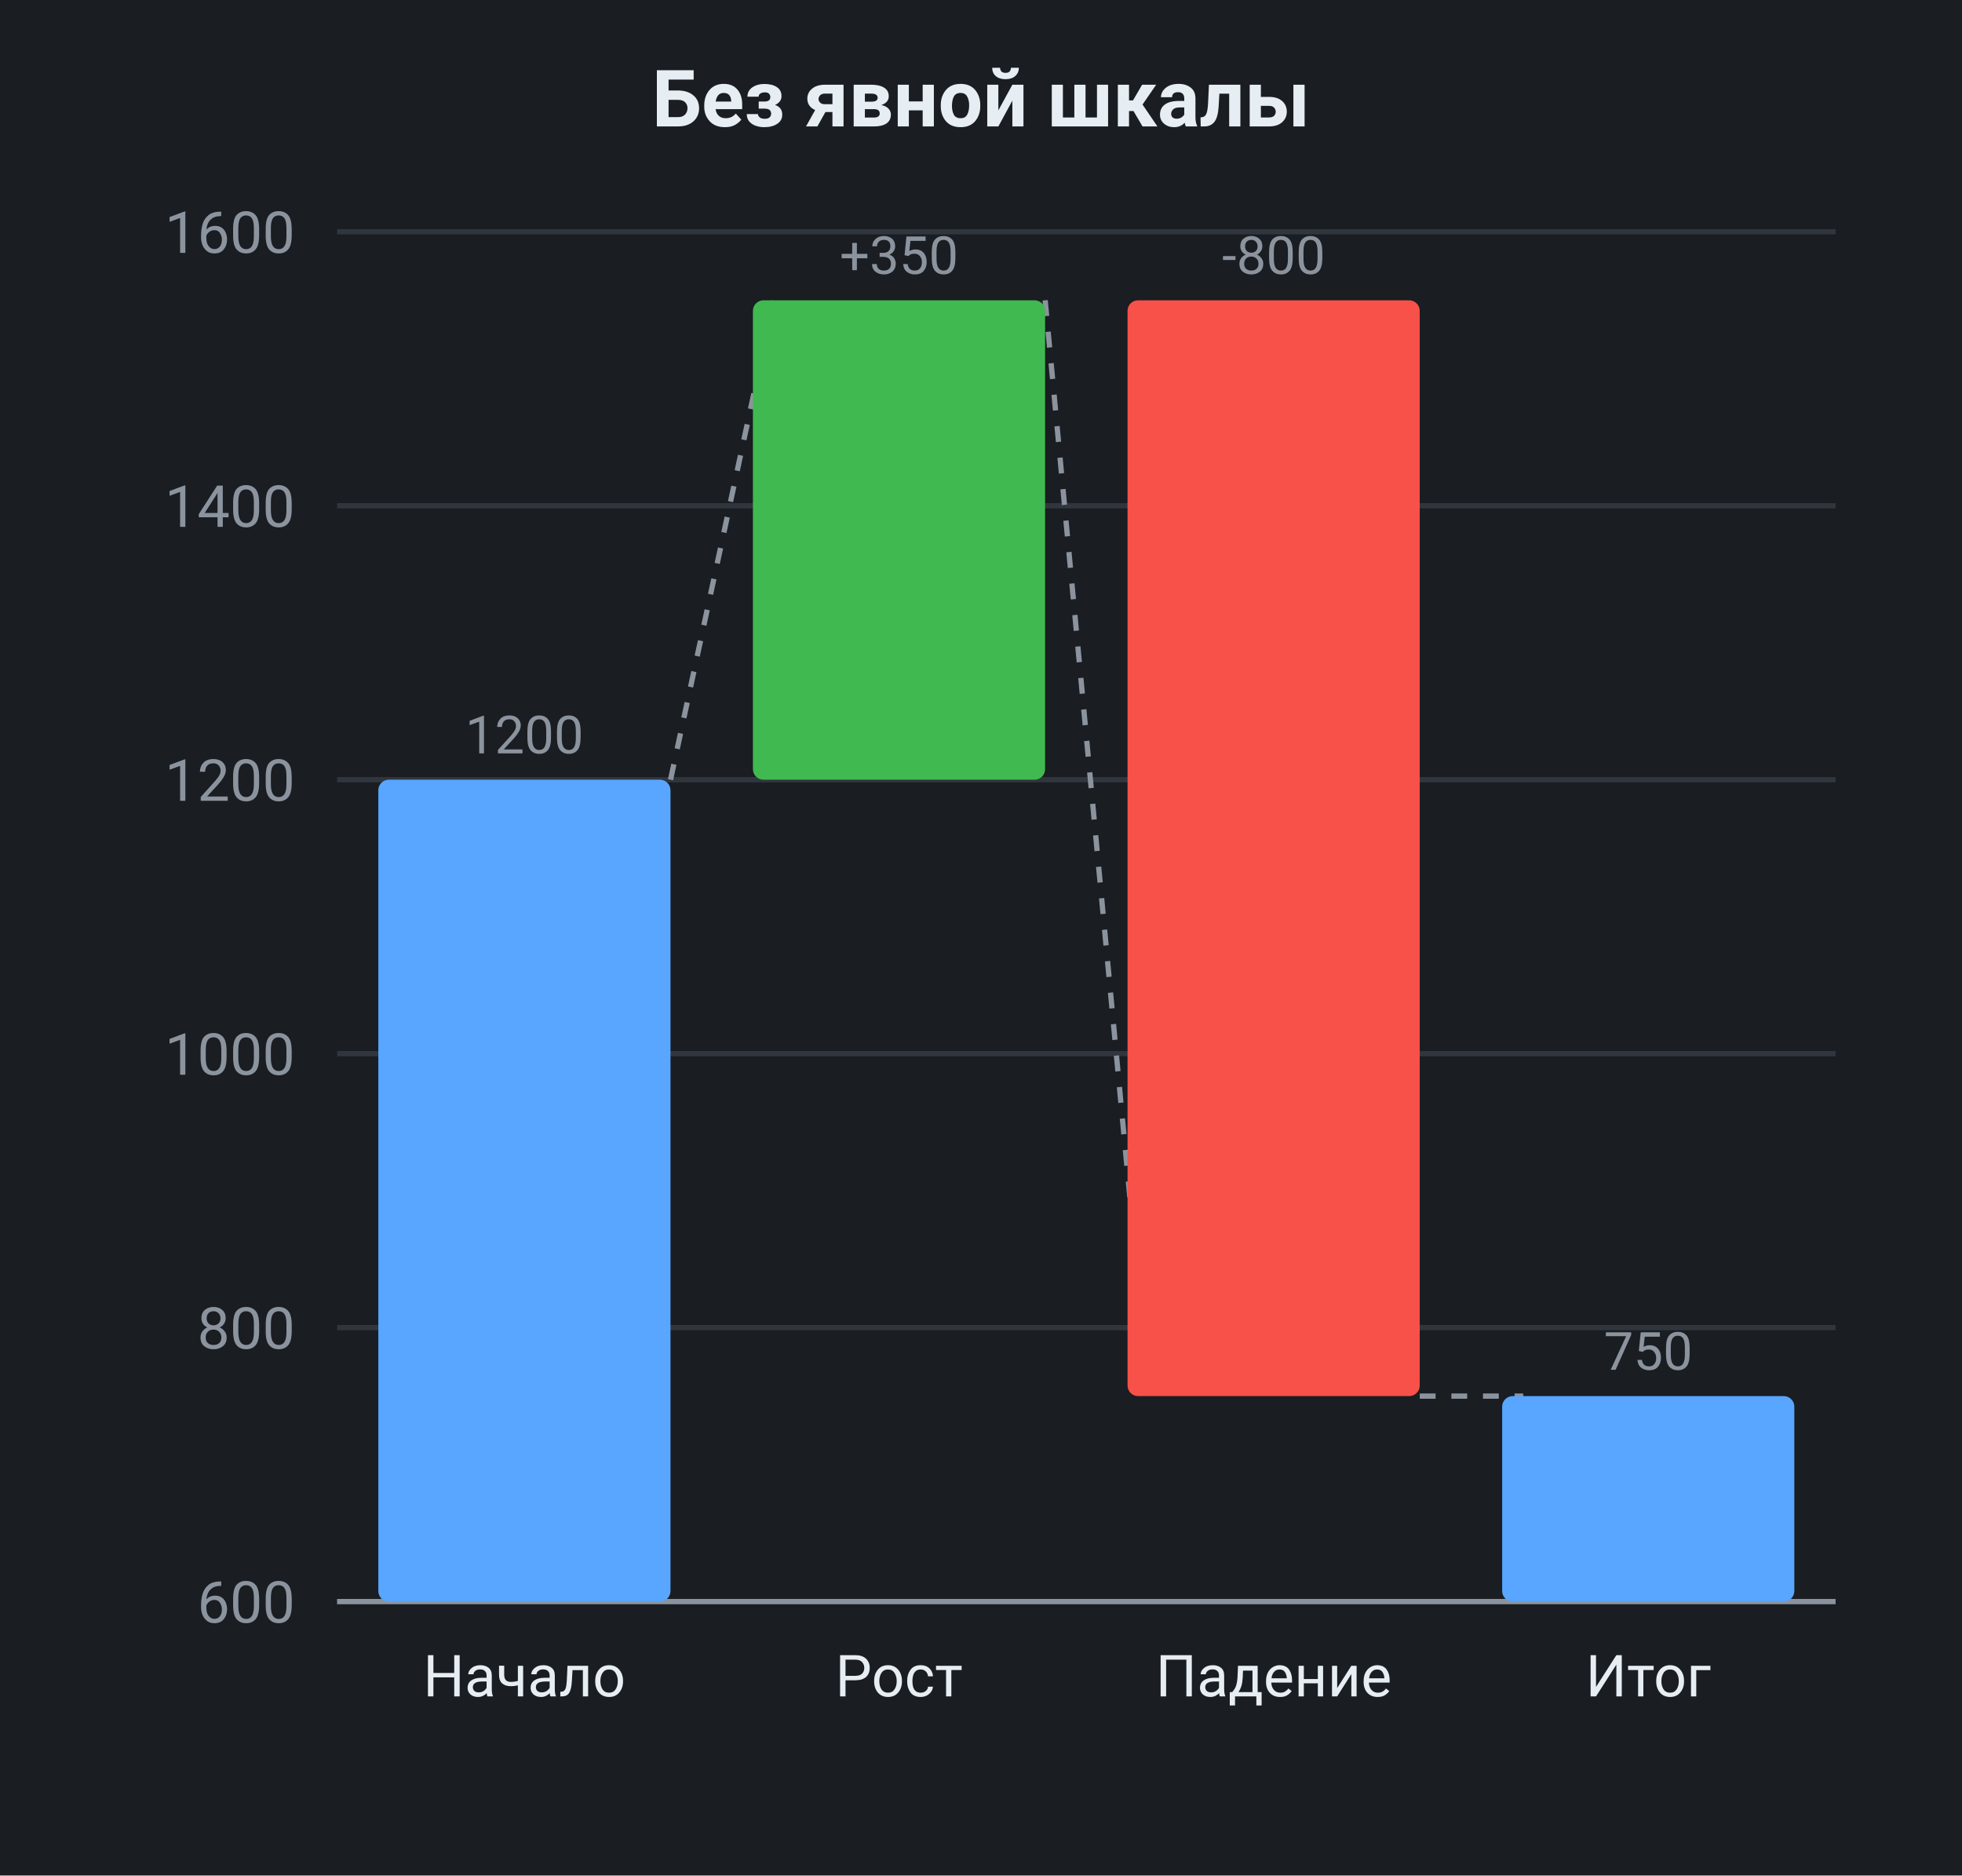
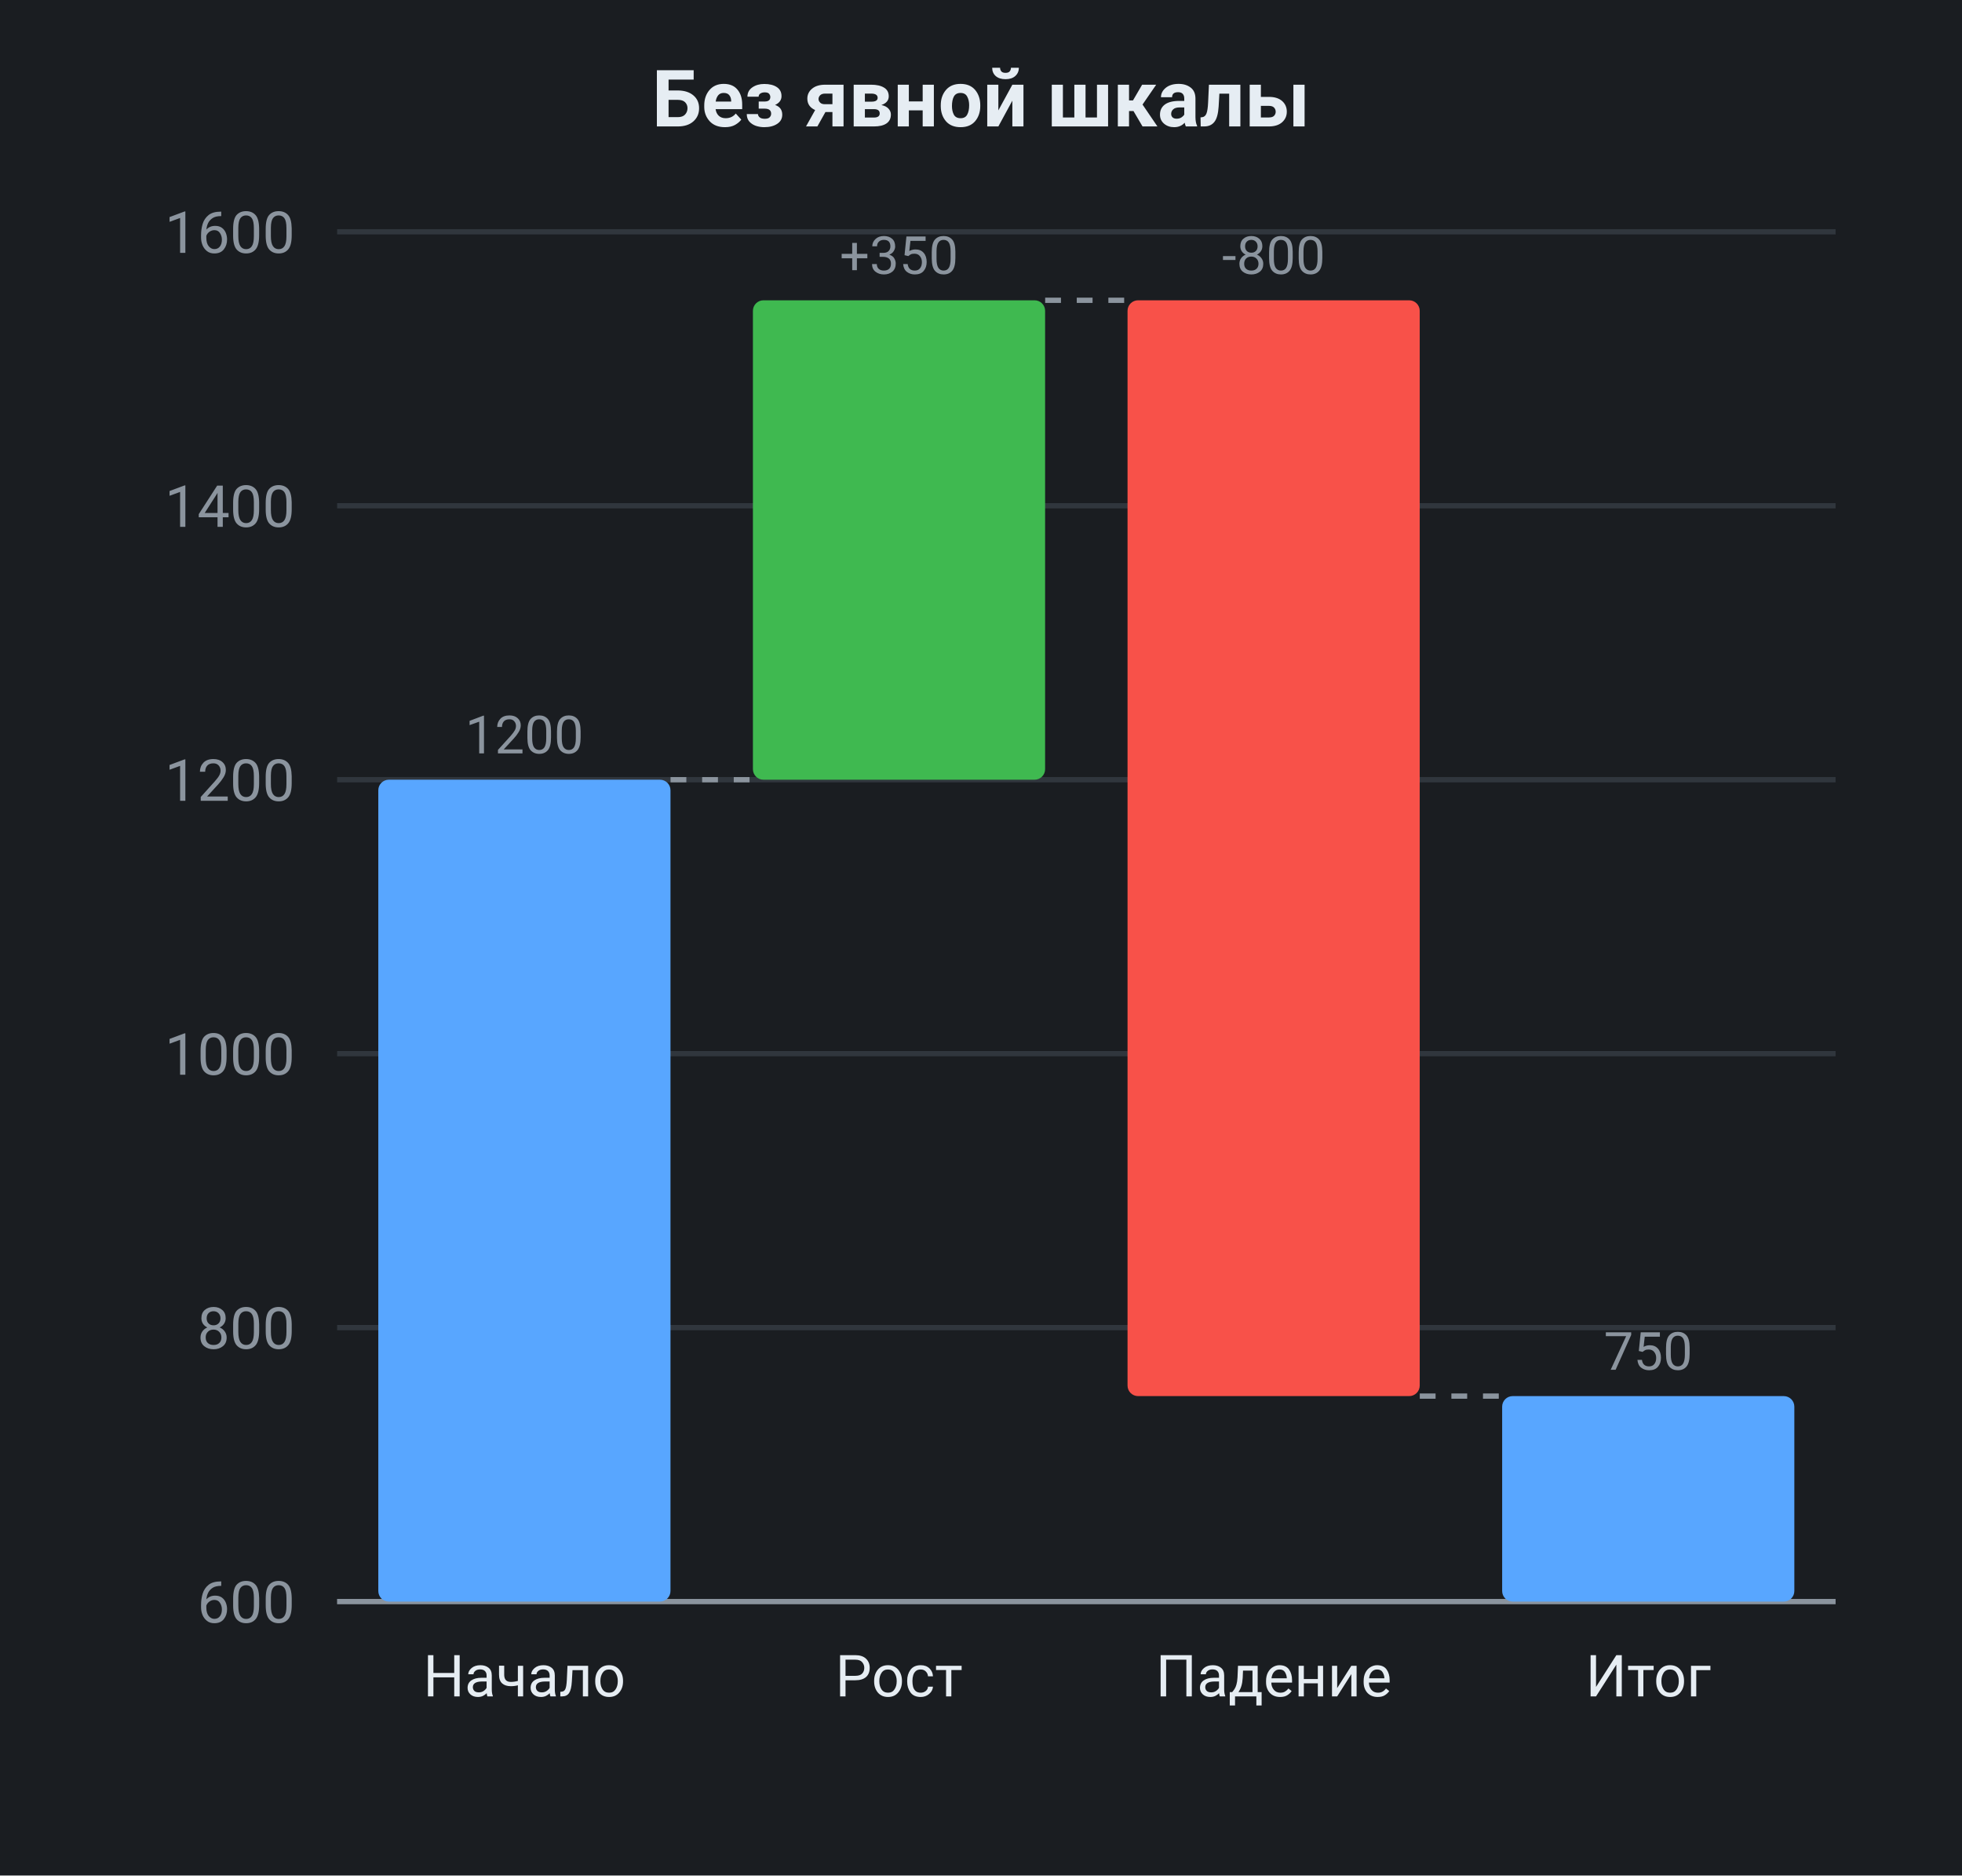
<svg xmlns="http://www.w3.org/2000/svg" viewBox="0 0 372.48 356" width="372.48" height="356" role="img" font-family="system-ui, -apple-system, &quot;Segoe UI&quot;, Roboto, sans-serif">
  <rect x="0" y="0" width="372.48" height="356" fill="#1a1d21" />
  <text x="186.24" y="24" fill="#e6edf3" font-size="15" text-anchor="middle" font-weight="600">Без явной шкалы</text>
  <line x1="64" y1="304" x2="348.48" y2="304" stroke="#30363d" stroke-width="1" />
  <text x="56" y="308" fill="#8b949e" font-size="11" text-anchor="end">600</text>
  <line x1="64" y1="252" x2="348.48" y2="252" stroke="#30363d" stroke-width="1" />
  <text x="56" y="256" fill="#8b949e" font-size="11" text-anchor="end">800</text>
  <line x1="64" y1="200" x2="348.48" y2="200" stroke="#30363d" stroke-width="1" />
  <text x="56" y="204" fill="#8b949e" font-size="11" text-anchor="end">1000</text>
  <line x1="64" y1="148" x2="348.48" y2="148" stroke="#30363d" stroke-width="1" />
  <text x="56" y="152" fill="#8b949e" font-size="11" text-anchor="end">1200</text>
  <line x1="64" y1="96" x2="348.48" y2="96" stroke="#30363d" stroke-width="1" />
  <text x="56" y="100" fill="#8b949e" font-size="11" text-anchor="end">1400</text>
  <line x1="64" y1="44" x2="348.48" y2="44" stroke="#30363d" stroke-width="1" />
  <text x="56" y="48" fill="#8b949e" font-size="11" text-anchor="end">1600</text>
  <line x1="64" y1="304" x2="348.48" y2="304" stroke="#8b949e" stroke-width="1" />
-   <line x1="127.3" y1="148" x2="146.94" y2="57" stroke="#8b949e" stroke-width="1" stroke-dasharray="3 3" data-connector="1" />
-   <line x1="198.42" y1="57" x2="218.06" y2="265" stroke="#8b949e" stroke-width="1" stroke-dasharray="3 3" data-connector="1" />
-   <line x1="269.54" y1="265" x2="289.18" y2="265" stroke="#8b949e" stroke-width="1" stroke-dasharray="3 3" data-connector="1" />
-   <rect x="71.82" y="148" width="55.47" height="156" fill="#58a6ff" rx="2" />
+   <line x1="127.3" y1="148" x2="142.94" y2="148" stroke="#8b949e" stroke-width="1" stroke-dasharray="3 3" data-connector="1" />
+   <line x1="198.42" y1="57" x2="214.06" y2="57" stroke="#8b949e" stroke-width="1" stroke-dasharray="3 3" data-connector="1" />
+   <line x1="269.54" y1="265" x2="285.18" y2="265" stroke="#8b949e" stroke-width="1" stroke-dasharray="3 3" data-connector="1" />
+   <rect x="71.82" y="148" width="55.47" height="156" fill="#58a6ff" rx="2" data-bar="0-0" />
  <text x="99.56" y="143" fill="#8b949e" font-size="10" text-anchor="middle">1200</text>
  <text x="99.56" y="322" fill="#e6edf3" font-size="11" text-anchor="middle">Начало</text>
-   <rect x="142.94" y="57" width="55.47" height="91" fill="#3fb950" rx="2" />
+   <rect x="142.94" y="57" width="55.47" height="91" fill="#3fb950" rx="2" data-bar="0-1" />
  <text x="170.68" y="52" fill="#8b949e" font-size="10" text-anchor="middle">+350</text>
  <text x="170.68" y="322" fill="#e6edf3" font-size="11" text-anchor="middle">Рост</text>
-   <rect x="214.06" y="57" width="55.47" height="208" fill="#f85149" rx="2" />
+   <rect x="214.06" y="57" width="55.47" height="208" fill="#f85149" rx="2" data-bar="0-2" />
  <text x="241.8" y="52" fill="#8b949e" font-size="10" text-anchor="middle">-800</text>
  <text x="241.8" y="322" fill="#e6edf3" font-size="11" text-anchor="middle">Падение</text>
-   <rect x="285.18" y="265" width="55.47" height="39" fill="#58a6ff" rx="2" />
+   <rect x="285.18" y="265" width="55.47" height="39" fill="#58a6ff" rx="2" data-bar="0-3" />
  <text x="312.92" y="260" fill="#8b949e" font-size="10" text-anchor="middle">750</text>
  <text x="312.92" y="322" fill="#e6edf3" font-size="11" text-anchor="middle">Итог</text>
</svg>
